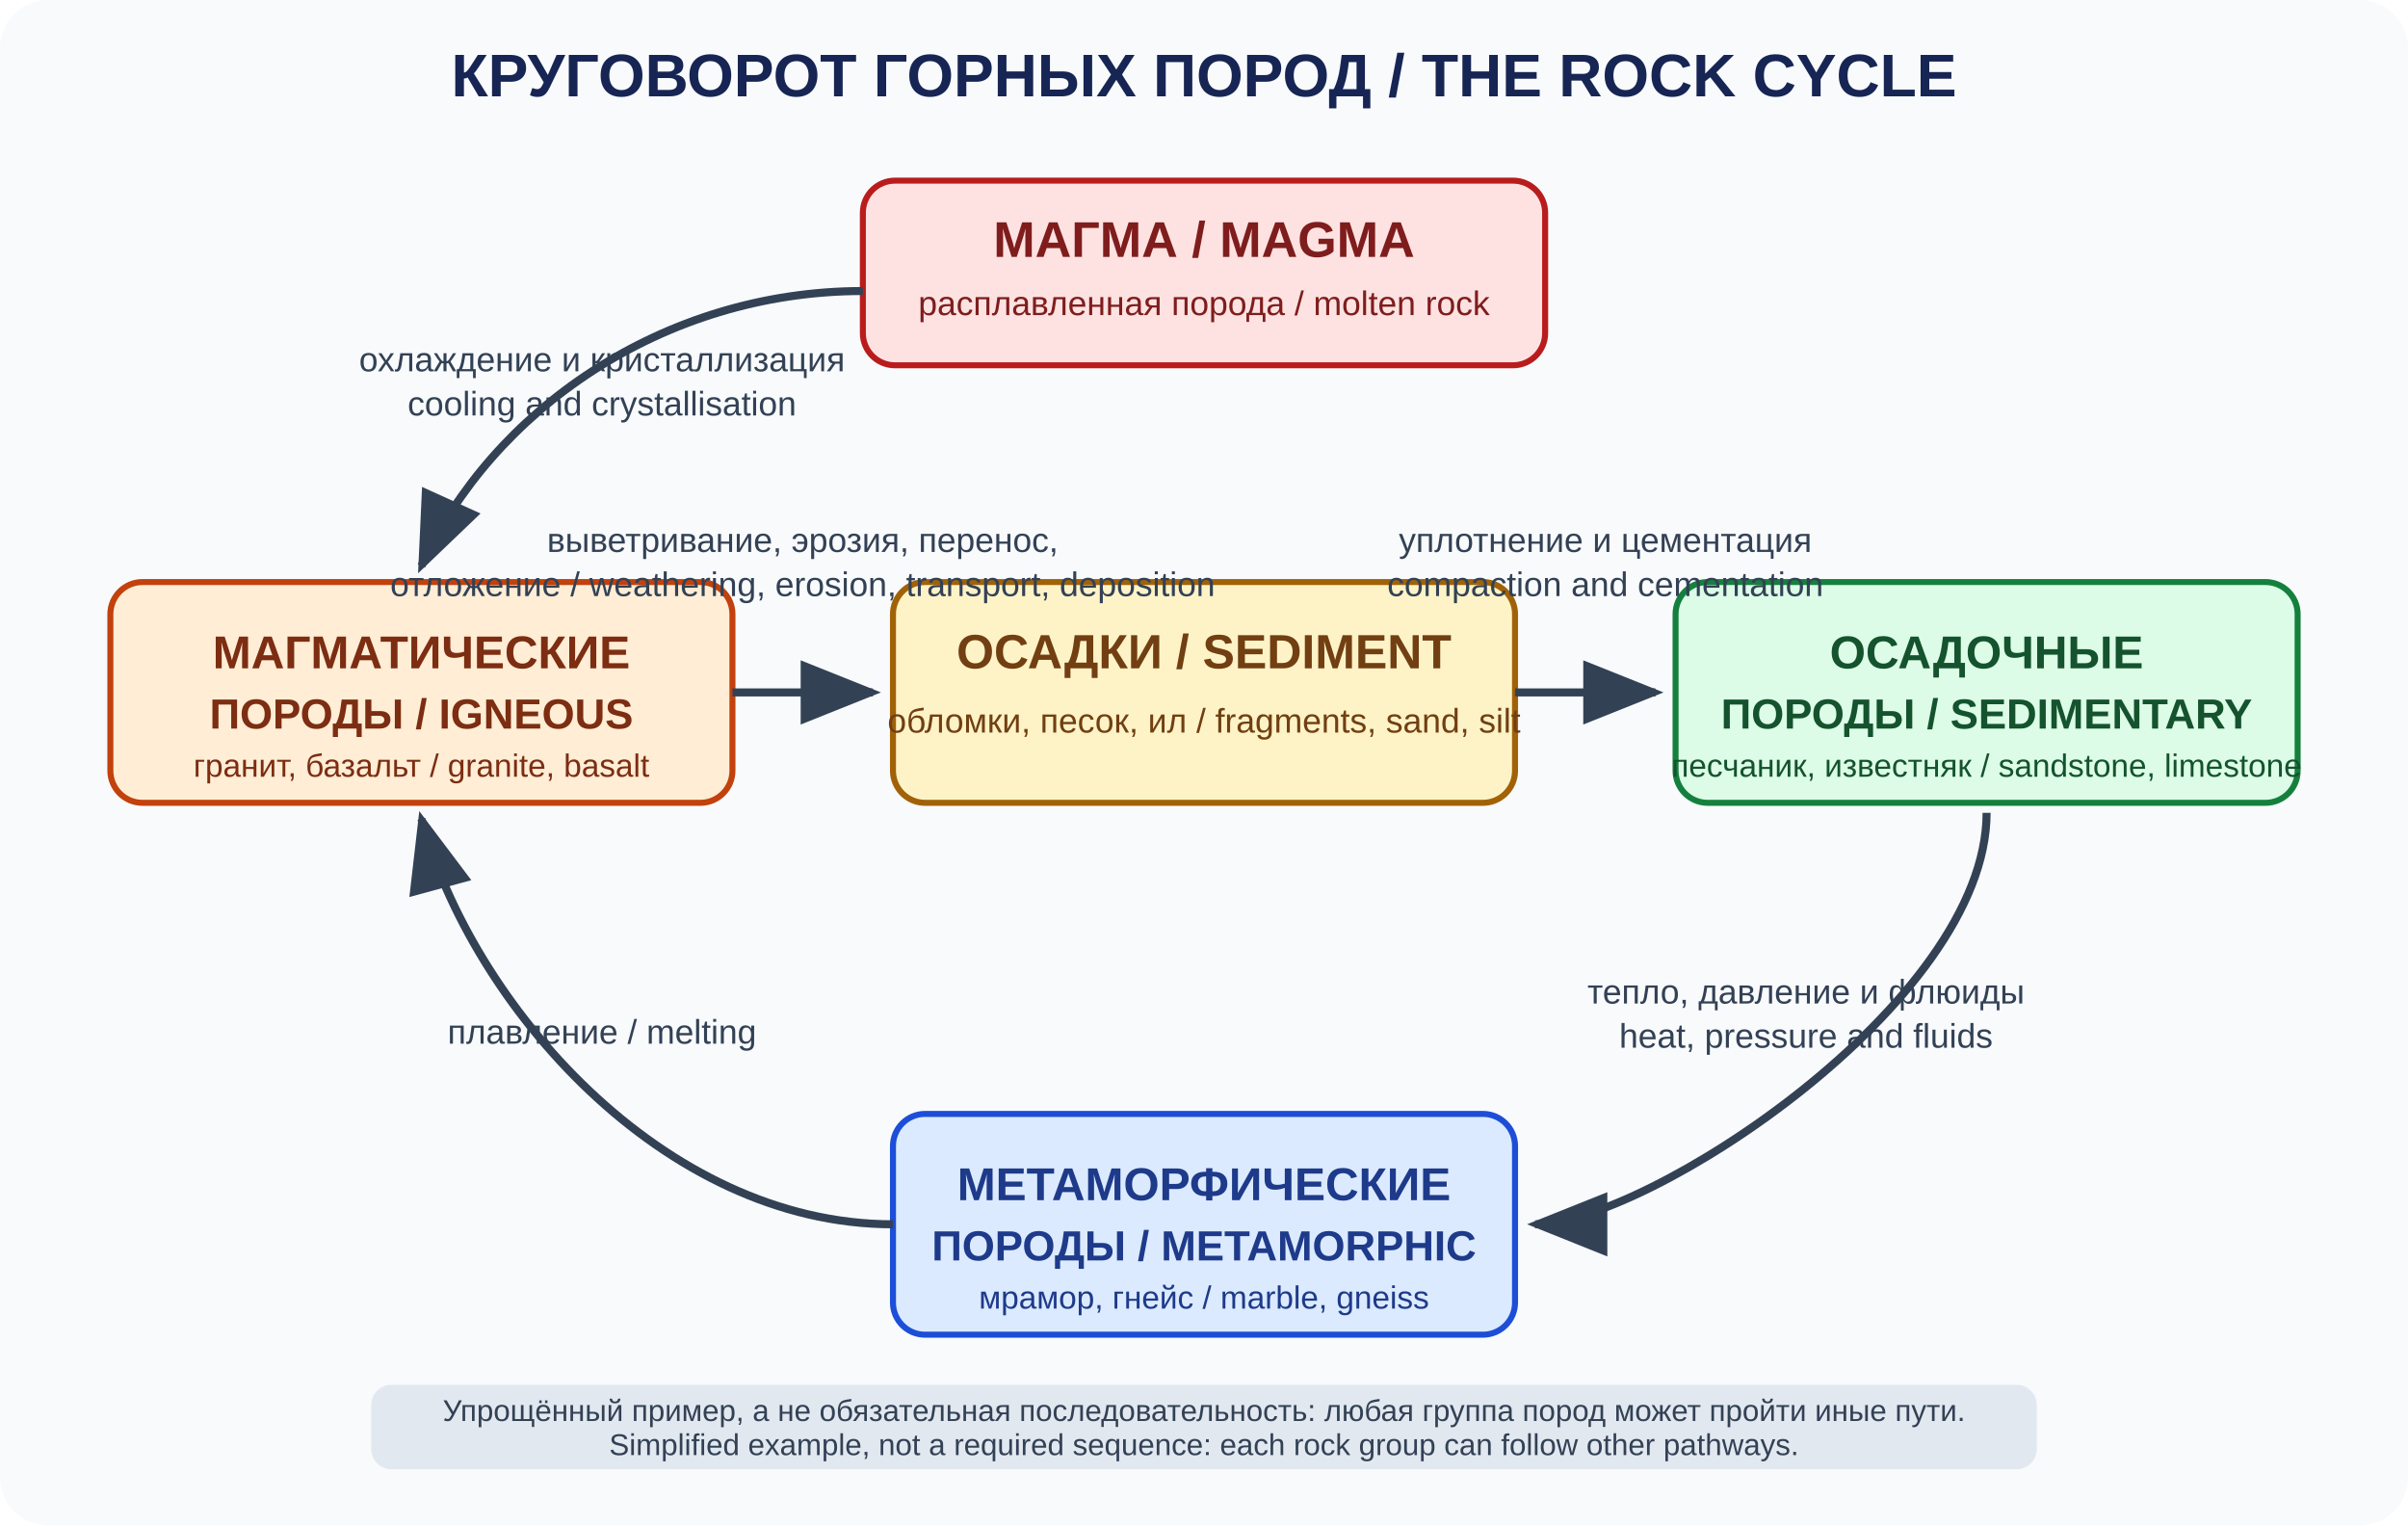
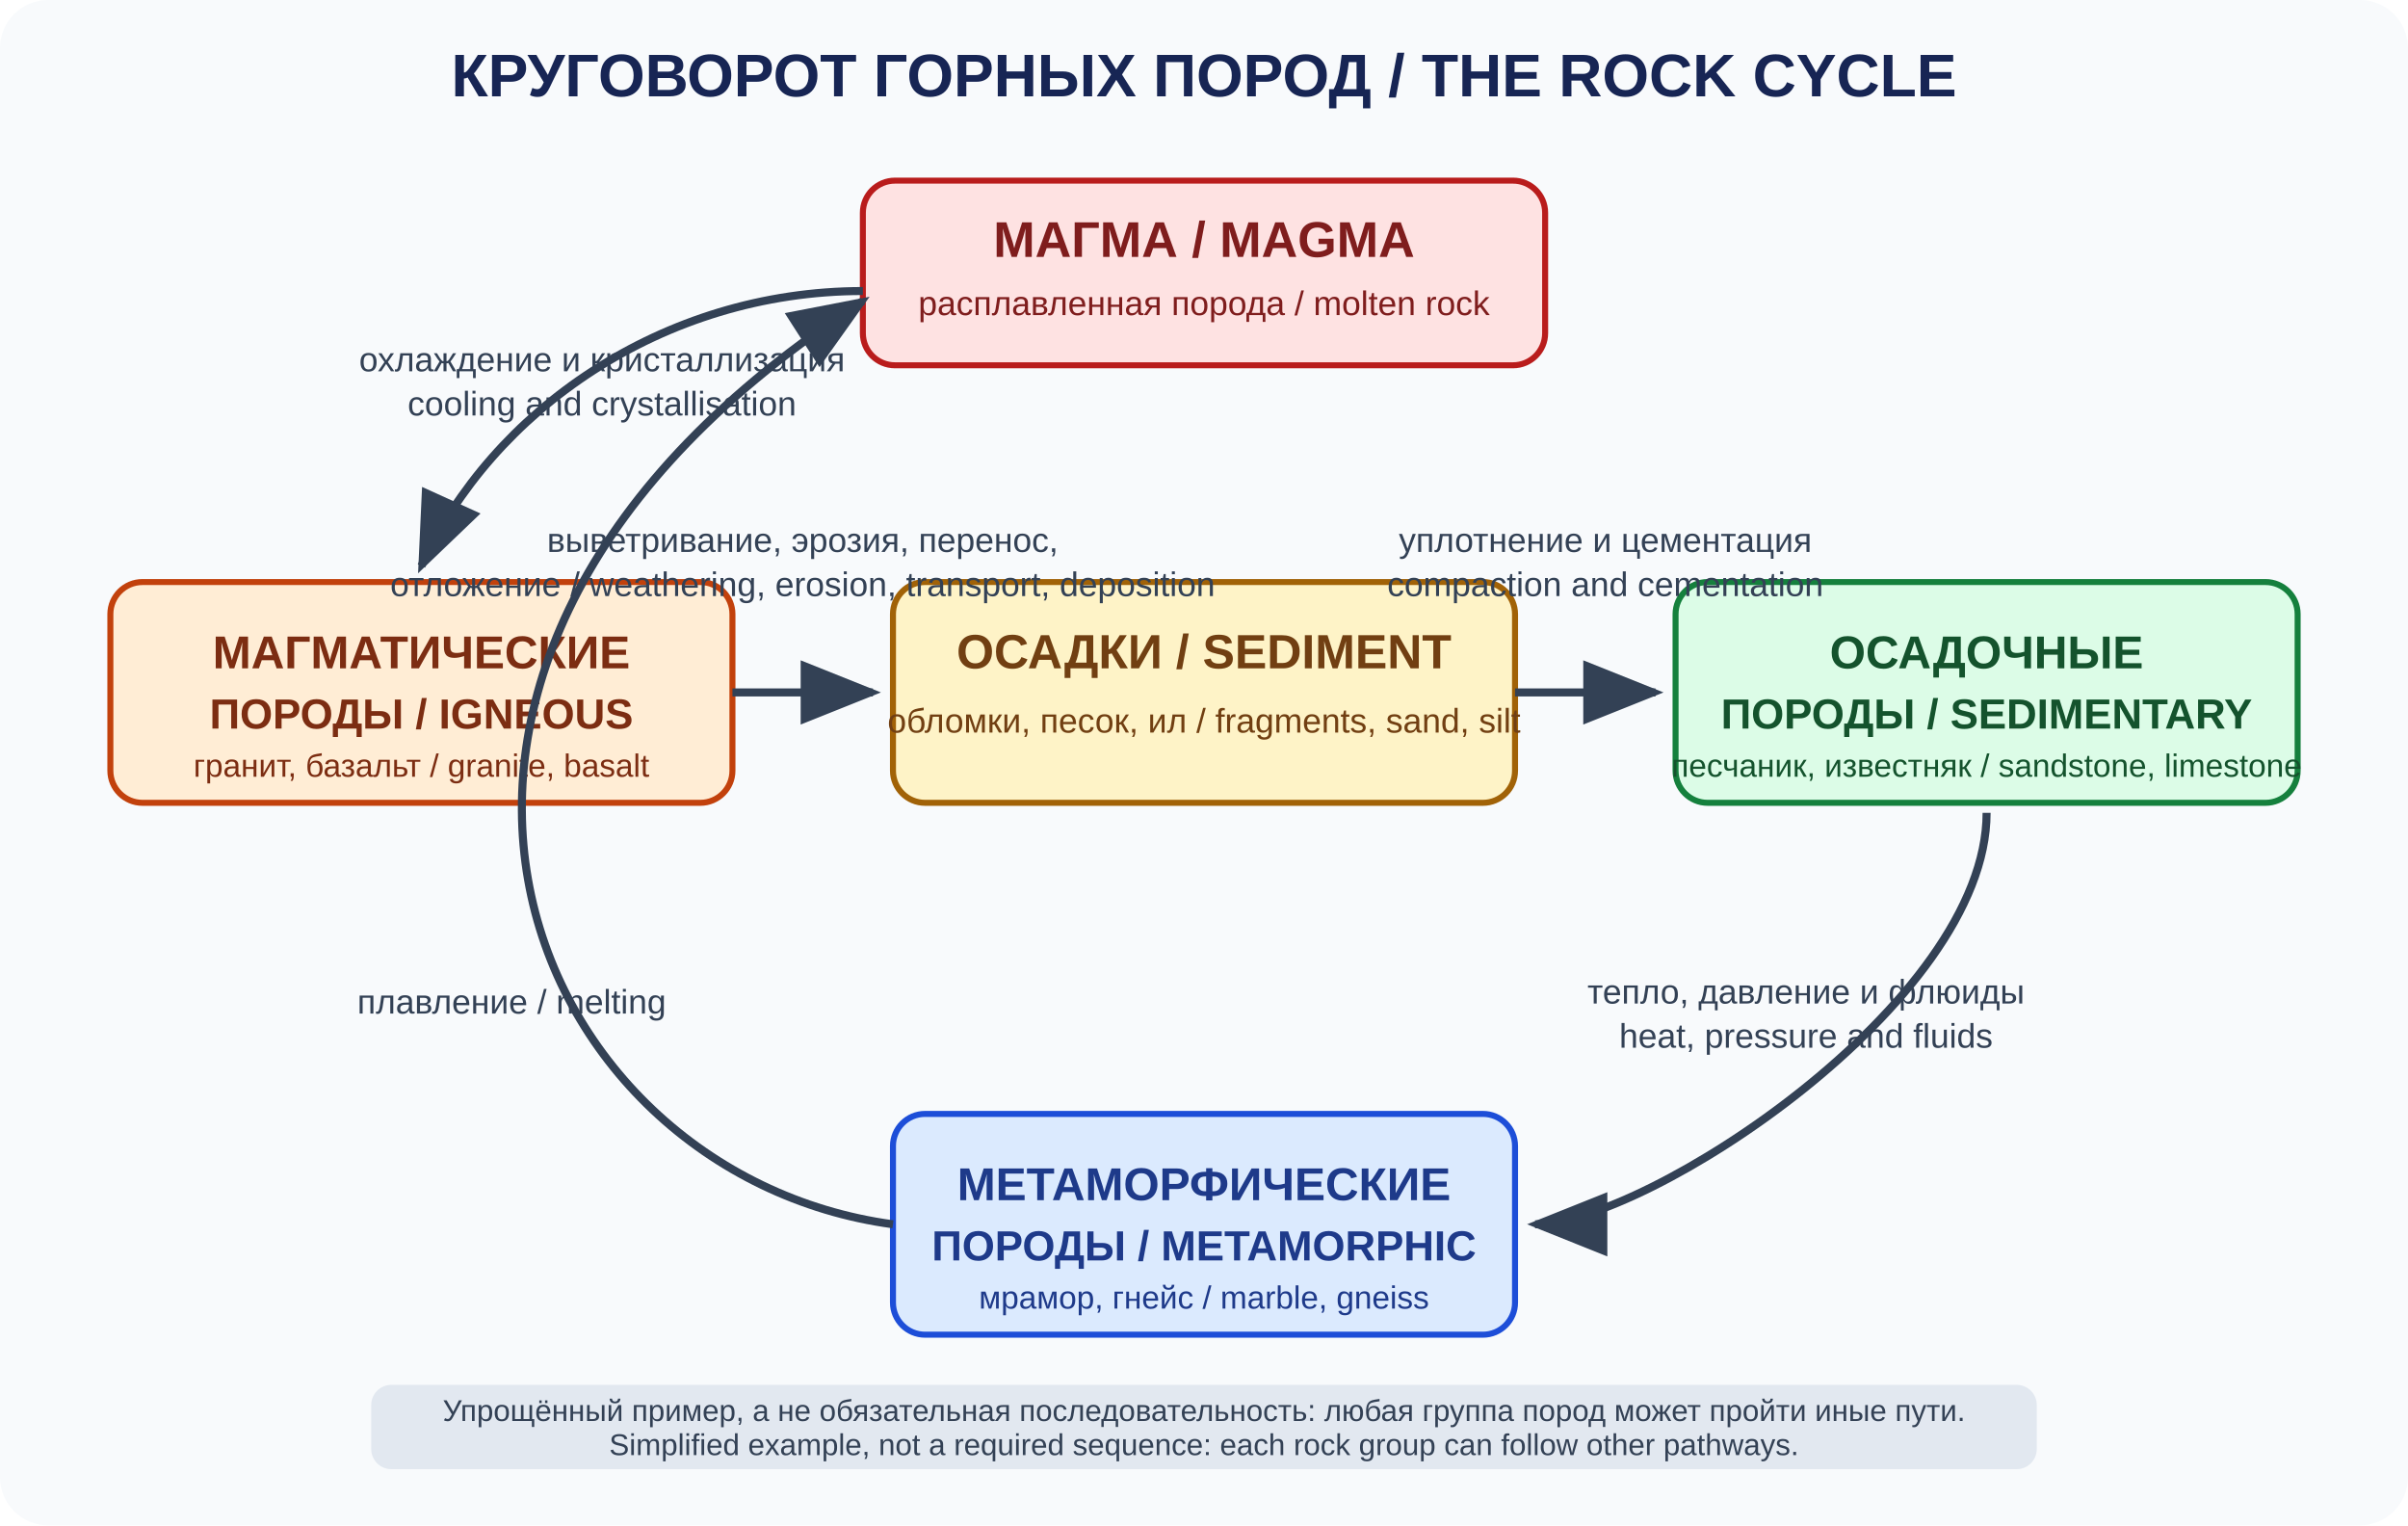
<svg xmlns="http://www.w3.org/2000/svg" viewBox="0 0 1200 760" role="img" aria-labelledby="title desc">
  <defs>
    <marker id="arrow" markerWidth="12" markerHeight="12" refX="9" refY="4" orient="auto">
      <path d="M0 0L10 4L0 8Z" fill="#334155" />
    </marker>
  </defs>
  <rect width="1200" height="760" rx="24" fill="#f8fafc" />
  <text x="600" y="48" text-anchor="middle" font-family="Arial,sans-serif" font-size="30" font-weight="700" fill="#172554">КРУГОВОРОТ ГОРНЫХ ПОРОД / THE ROCK CYCLE</text>
  <g font-family="Arial,sans-serif" text-anchor="middle">
    <rect x="430" y="90" width="340" height="92" rx="16" fill="#fee2e2" stroke="#b91c1c" stroke-width="3" />
    <text x="600" y="128" font-size="25" font-weight="700" fill="#7f1d1d">МАГМА / MAGMA</text>
    <text x="600" y="157" font-size="17" fill="#7f1d1d">расплавленная порода / molten rock</text>
    <rect x="55" y="290" width="310" height="110" rx="16" fill="#ffedd5" stroke="#c2410c" stroke-width="3" />
    <text x="210" y="333" font-size="23" font-weight="700" fill="#7c2d12">МАГМАТИЧЕСКИЕ</text>
    <text x="210" y="363" font-size="21" font-weight="700" fill="#7c2d12">ПОРОДЫ / IGNEOUS</text>
    <text x="210" y="387" font-size="16" fill="#7c2d12">гранит, базальт / granite, basalt</text>
    <rect x="445" y="290" width="310" height="110" rx="16" fill="#fef3c7" stroke="#a16207" stroke-width="3" />
    <text x="600" y="333" font-size="24" font-weight="700" fill="#713f12">ОСАДКИ / SEDIMENT</text>
    <text x="600" y="365" font-size="17" fill="#713f12">обломки, песок, ил / fragments, sand, silt</text>
    <rect x="835" y="290" width="310" height="110" rx="16" fill="#dcfce7" stroke="#15803d" stroke-width="3" />
    <text x="990" y="333" font-size="23" font-weight="700" fill="#14532d">ОСАДОЧНЫЕ</text>
    <text x="990" y="363" font-size="21" font-weight="700" fill="#14532d">ПОРОДЫ / SEDIMENTARY</text>
    <text x="990" y="387" font-size="16" fill="#14532d">песчаник, известняк / sandstone, limestone</text>
    <rect x="445" y="555" width="310" height="110" rx="16" fill="#dbeafe" stroke="#1d4ed8" stroke-width="3" />
    <text x="600" y="598" font-size="23" font-weight="700" fill="#1e3a8a">МЕТАМОРФИЧЕСКИЕ</text>
    <text x="600" y="628" font-size="21" font-weight="700" fill="#1e3a8a">ПОРОДЫ / METAMORPHIC</text>
    <text x="600" y="652" font-size="16" fill="#1e3a8a">мрамор, гнейс / marble, gneiss</text>
  </g>
  <g fill="none" stroke="#334155" stroke-width="4" marker-end="url(#arrow)">
    <path d="M430 145 C330 145 245 205 210 282" />
    <path d="M365 345 L435 345" />
    <path d="M755 345 L825 345" />
    <path d="M990 405 C990 500 820 610 765 610" />
-     <path d="M445 610 C330 610 235 500 210 408" />
+     <path d="M445 610 C260 585 150 330 430 150" />
  </g>
  <g font-family="Arial,sans-serif" font-size="17" fill="#334155" text-anchor="middle">
    <text x="300" y="185">охлаждение и кристаллизация</text>
    <text x="300" y="207">cooling and crystallisation</text>
    <text x="400" y="275">выветривание, эрозия, перенос,</text>
    <text x="400" y="297">отложение / weathering, erosion, transport, deposition</text>
    <text x="800" y="275">уплотнение и цементация</text>
    <text x="800" y="297">compaction and cementation</text>
    <text x="900" y="500">тепло, давление и флюиды</text>
    <text x="900" y="522">heat, pressure and fluids</text>
-     <text x="300" y="520">плавление / melting</text>
+     <text x="255" y="505">плавление / melting</text>
  </g>
  <rect x="185" y="690" width="830" height="42" rx="10" fill="#e2e8f0" />
  <text x="600" y="708" text-anchor="middle" font-family="Arial,sans-serif" font-size="15" fill="#334155">Упрощённый пример, а не обязательная последовательность: любая группа пород может пройти иные пути.</text>
  <text x="600" y="725" text-anchor="middle" font-family="Arial,sans-serif" font-size="15" fill="#334155">Simplified example, not a required sequence: each rock group can follow other pathways.</text>
</svg>
